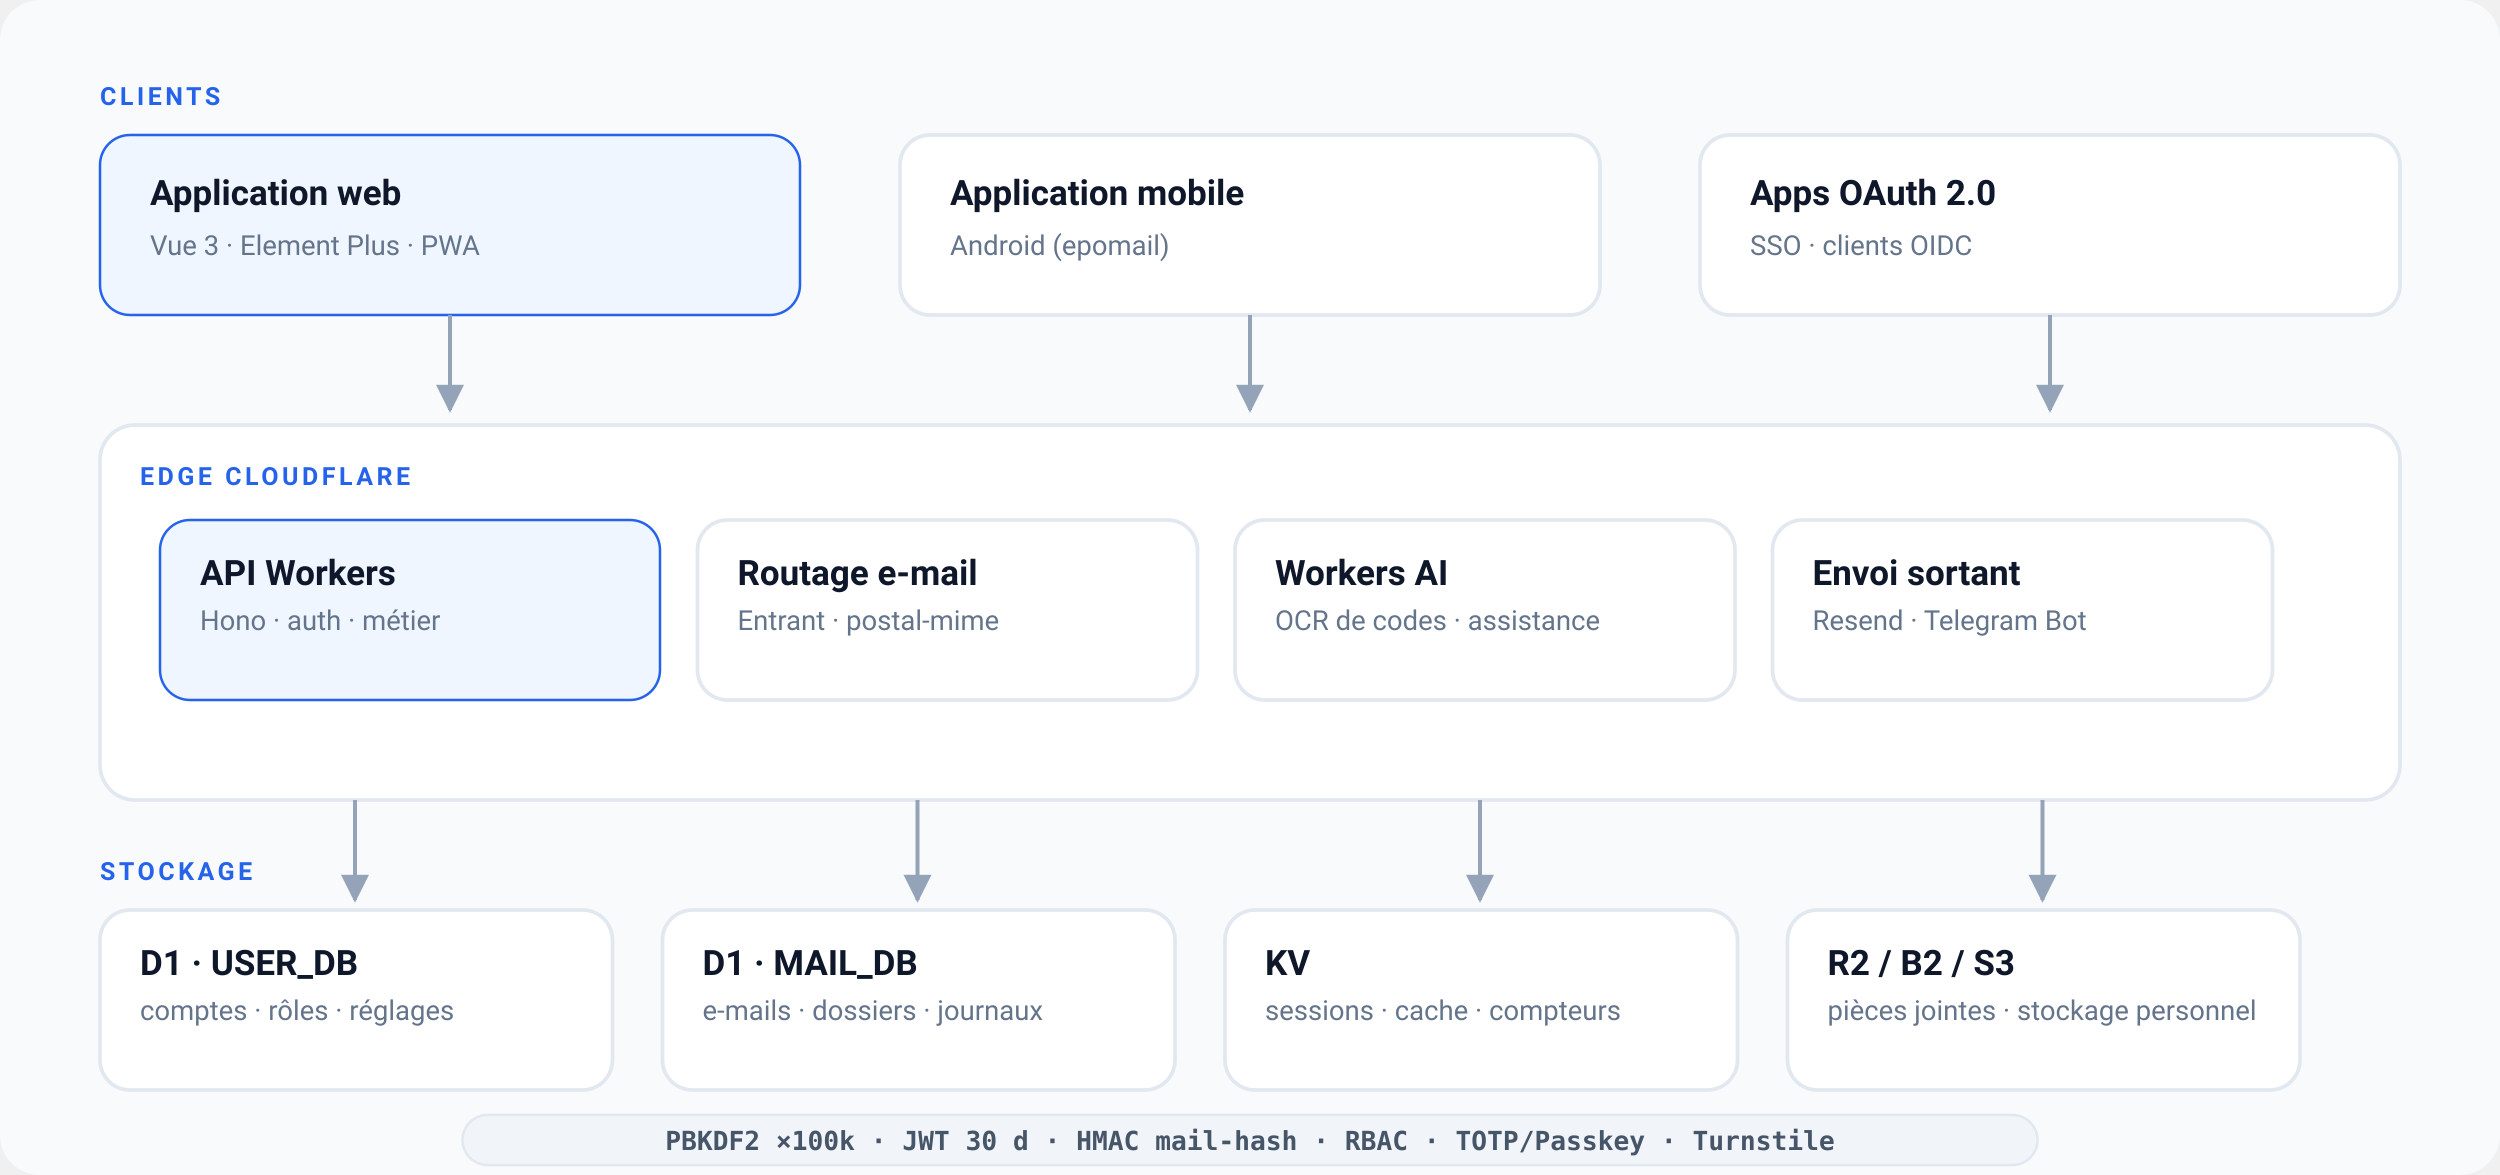
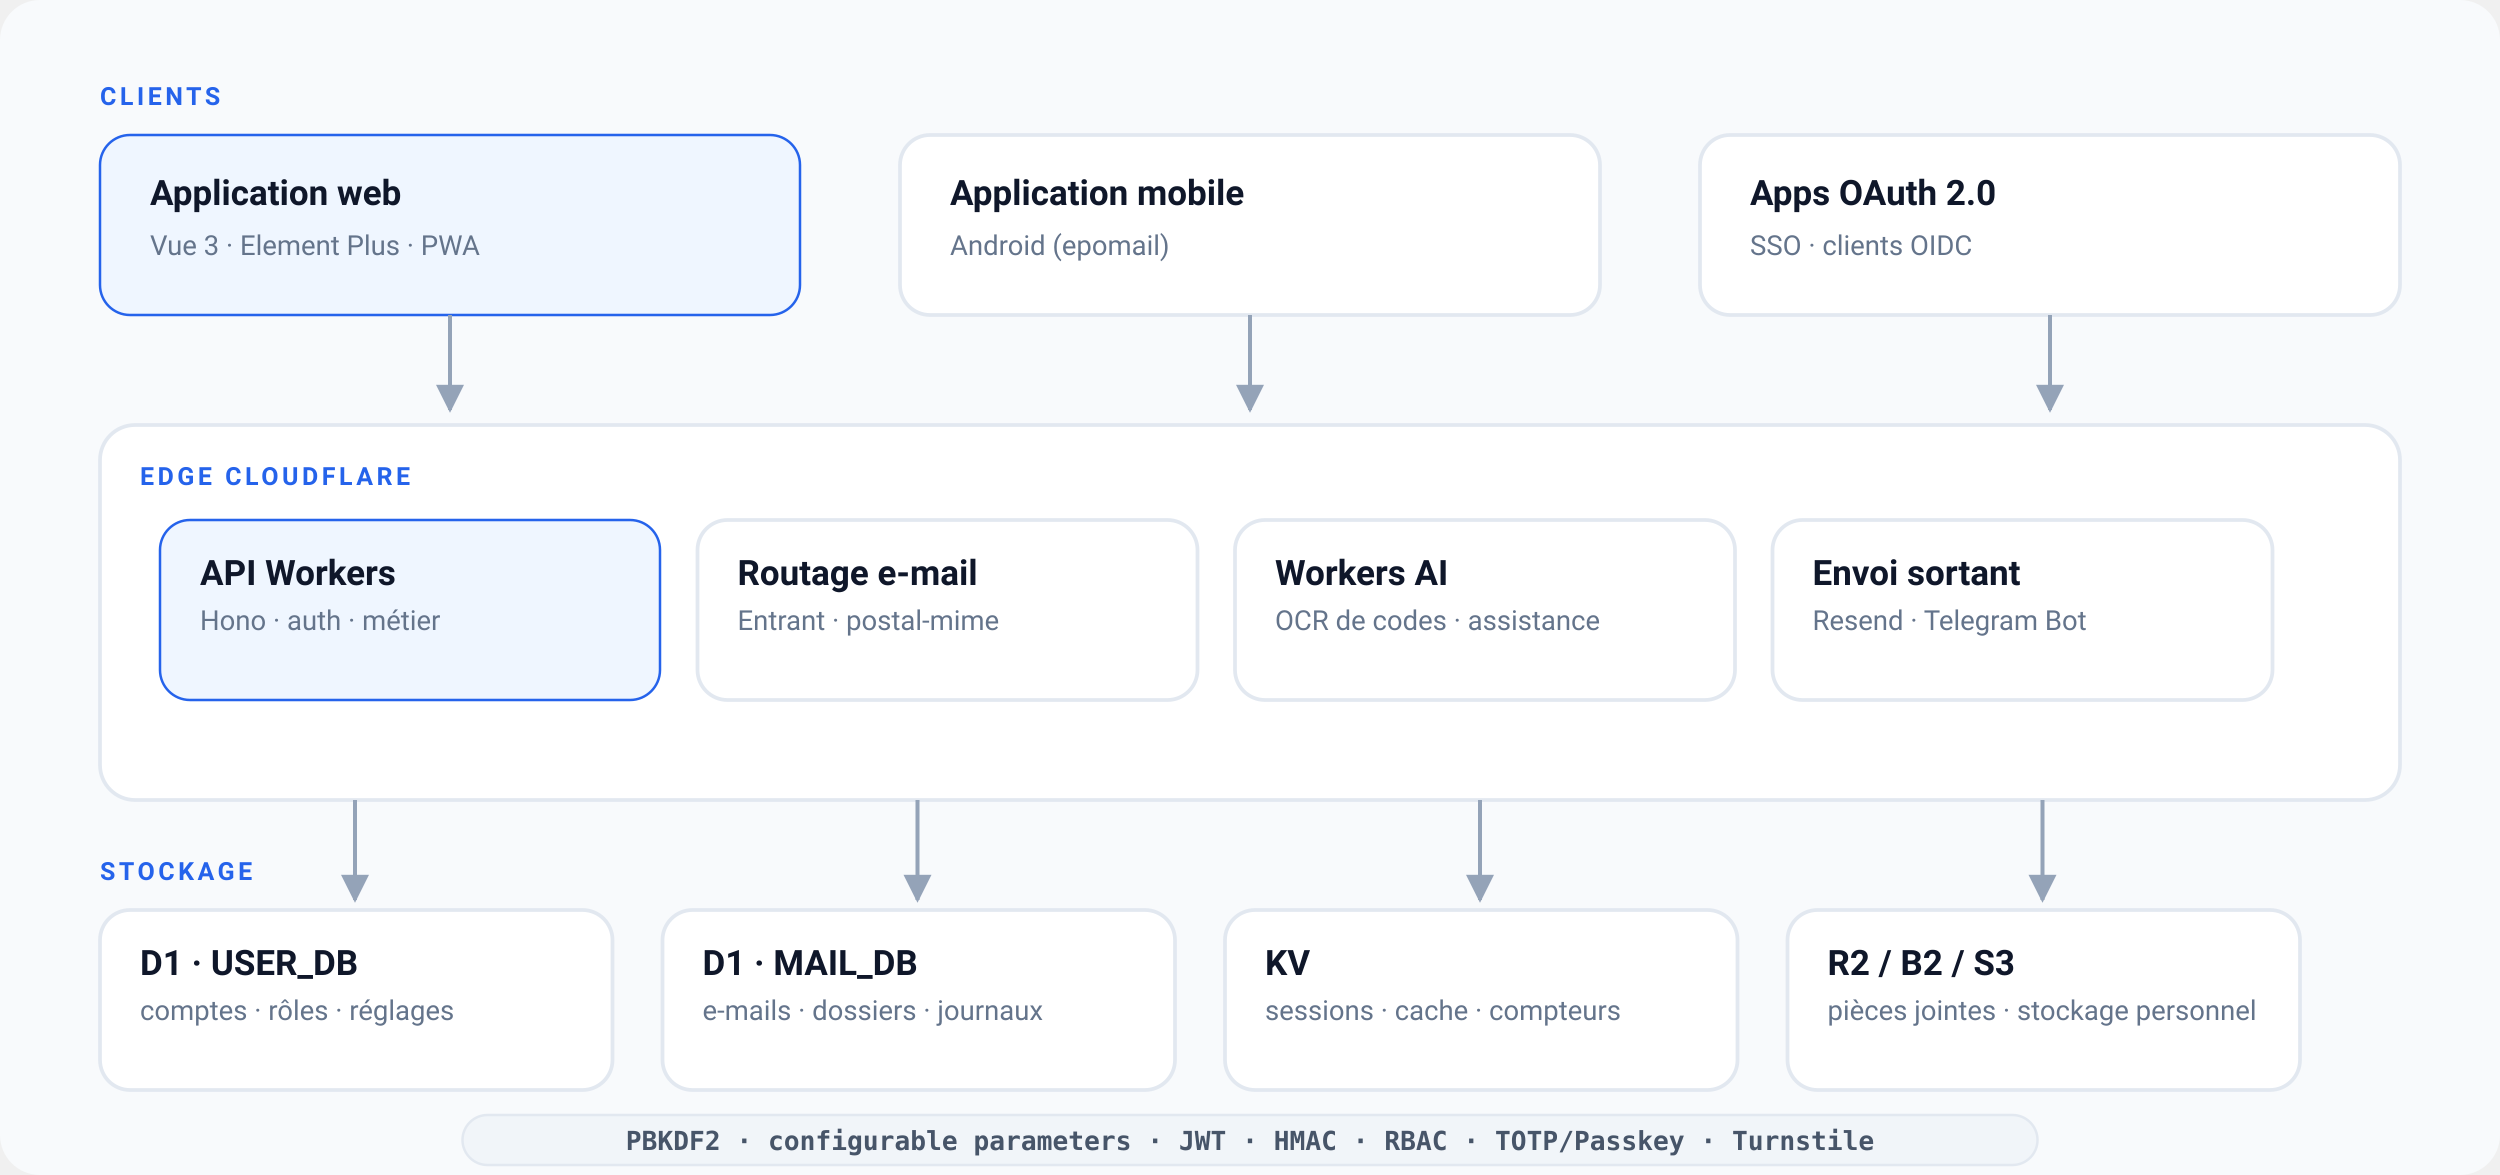
<svg xmlns="http://www.w3.org/2000/svg" viewBox="0 0 1000 470" width="100%" role="img" aria-label="Architecture système d’EpoCanvas Mail : les clients (web, Android, apps OAuth) passent par le edge Cloudflare (API Workers, routage des e-mails, Workers AI, envoi sortant via Resend et Telegram), données réparties sur deux bases D1, KV et un stockage d’objets">
  <style>
    .bg { fill: #f8fafc; }
    .band { fill: #ffffff; stroke: #e2e8f0; stroke-width: 1.5; }
    .box { fill: #ffffff; stroke: #e2e8f0; stroke-width: 1.5; }
    .box-1 { fill: #eff6ff; stroke: #2563eb; }
    .lbl { font: 700 10px -apple-system, 'Segoe UI', Roboto, 'PingFang TC', 'Microsoft JhengHei', 'Noto Sans', sans-serif; fill: #2563eb; letter-spacing: 1.4px; }
    .t { font: 600 14px -apple-system, 'Segoe UI', Roboto, 'PingFang TC', 'Microsoft JhengHei', 'Noto Sans', sans-serif; fill: #0f172a; }
    .b { font: 400 11px -apple-system, 'Segoe UI', Roboto, 'PingFang TC', 'Microsoft JhengHei', 'Noto Sans', sans-serif; fill: #64748b; }
    .chip { fill: #f1f5f9; stroke: #e2e8f0; stroke-width: 1; }
    .chip-t { font: 600 10.5px ui-monospace, 'Cascadia Code', Consolas, monospace; fill: #475569; }
    .arrow { stroke: #94a3b8; stroke-width: 1.6; fill: none; marker-end: url(#pa); }
    @media (prefers-color-scheme: dark) {
      .bg { fill: #0b0f19; }
      .band { fill: #111827; stroke: #1e293b; }
      .box { fill: #111827; stroke: #1e293b; }
      .box-1 { fill: rgba(59,130,246,0.10); stroke: #3b82f6; }
      .lbl { fill: #60a5fa; }
      .t { fill: #f1f5f9; }
      .b { fill: #94a3b8; }
      .chip { fill: #1e293b; stroke: #334155; }
      .chip-t { fill: #94a3b8; }
      .arrow { stroke: #475569; }
    }
  </style>
  <defs>
    <marker id="pa" viewBox="0 0 10 10" refX="9" refY="5" markerWidth="7" markerHeight="7" orient="auto-start-reverse">
      <path d="M0,0 L10,5 L0,10 z" fill="#94a3b8" />
    </marker>
  </defs>
  <rect class="bg" width="1000" height="470" rx="16" />
  <text class="lbl" x="40" y="42">CLIENTS</text>
  <rect class="box-1" x="40" y="54" width="280" height="72" rx="12" />
  <text class="t" x="60" y="82">Application web</text>
  <text class="b" x="60" y="102">Vue 3 · Element Plus · PWA</text>
  <rect class="box" x="360" y="54" width="280" height="72" rx="12" />
  <text class="t" x="380" y="82">Application mobile</text>
  <text class="b" x="380" y="102">Android (epomail)</text>
  <rect class="box" x="680" y="54" width="280" height="72" rx="12" />
  <text class="t" x="700" y="82">Apps OAuth 2.0</text>
  <text class="b" x="700" y="102">SSO · clients OIDC</text>
  <path class="arrow" d="M180,126 L180,164" />
  <path class="arrow" d="M500,126 L500,164" />
  <path class="arrow" d="M820,126 L820,164" />
  <rect class="band" x="40" y="170" width="920" height="150" rx="14" />
  <text class="lbl" x="56" y="194">EDGE CLOUDFLARE</text>
  <rect class="box-1" x="64" y="208" width="200" height="72" rx="12" />
  <text class="t" x="80" y="234">API Workers</text>
  <text class="b" x="80" y="252">Hono · auth · métier</text>
  <rect class="box" x="279" y="208" width="200" height="72" rx="12" />
  <text class="t" x="295" y="234">Routage e-mail</text>
  <text class="b" x="295" y="252">Entrant · postal-mime</text>
  <rect class="box" x="494" y="208" width="200" height="72" rx="12" />
  <text class="t" x="510" y="234">Workers AI</text>
  <text class="b" x="510" y="252">OCR de codes · assistance</text>
  <rect class="box" x="709" y="208" width="200" height="72" rx="12" />
  <text class="t" x="725" y="234">Envoi sortant</text>
  <text class="b" x="725" y="252">Resend · Telegram Bot</text>
  <path class="arrow" d="M142,320 L142,360" />
  <path class="arrow" d="M367,320 L367,360" />
  <path class="arrow" d="M592,320 L592,360" />
  <path class="arrow" d="M817,320 L817,360" />
  <text class="lbl" x="40" y="352">STOCKAGE</text>
  <rect class="box" x="40" y="364" width="205" height="72" rx="12" />
  <text class="t" x="56" y="390">D1 · USER_DB</text>
  <text class="b" x="56" y="408">comptes · rôles · réglages</text>
  <rect class="box" x="265" y="364" width="205" height="72" rx="12" />
  <text class="t" x="281" y="390">D1 · MAIL_DB</text>
  <text class="b" x="281" y="408">e-mails · dossiers · journaux</text>
  <rect class="box" x="490" y="364" width="205" height="72" rx="12" />
  <text class="t" x="506" y="390">KV</text>
  <text class="b" x="506" y="408">sessions · cache · compteurs</text>
  <rect class="box" x="715" y="364" width="205" height="72" rx="12" />
  <text class="t" x="731" y="390">R2 / B2 / S3</text>
  <text class="b" x="731" y="408">pièces jointes · stockage personnel</text>
  <rect class="chip" x="185" y="446" width="630" height="20" rx="10" />
-   <text class="chip-t" x="500" y="460" text-anchor="middle">PBKDF2 ×100k · JWT 30 d · HMAC mail-hash · RBAC · TOTP/Passkey · Turnstile</text>
+   <text class="chip-t" x="500" y="460" text-anchor="middle">PBKDF2 · configurable parameters · JWT · HMAC · RBAC · TOTP/Passkey · Turnstile</text>
</svg>
